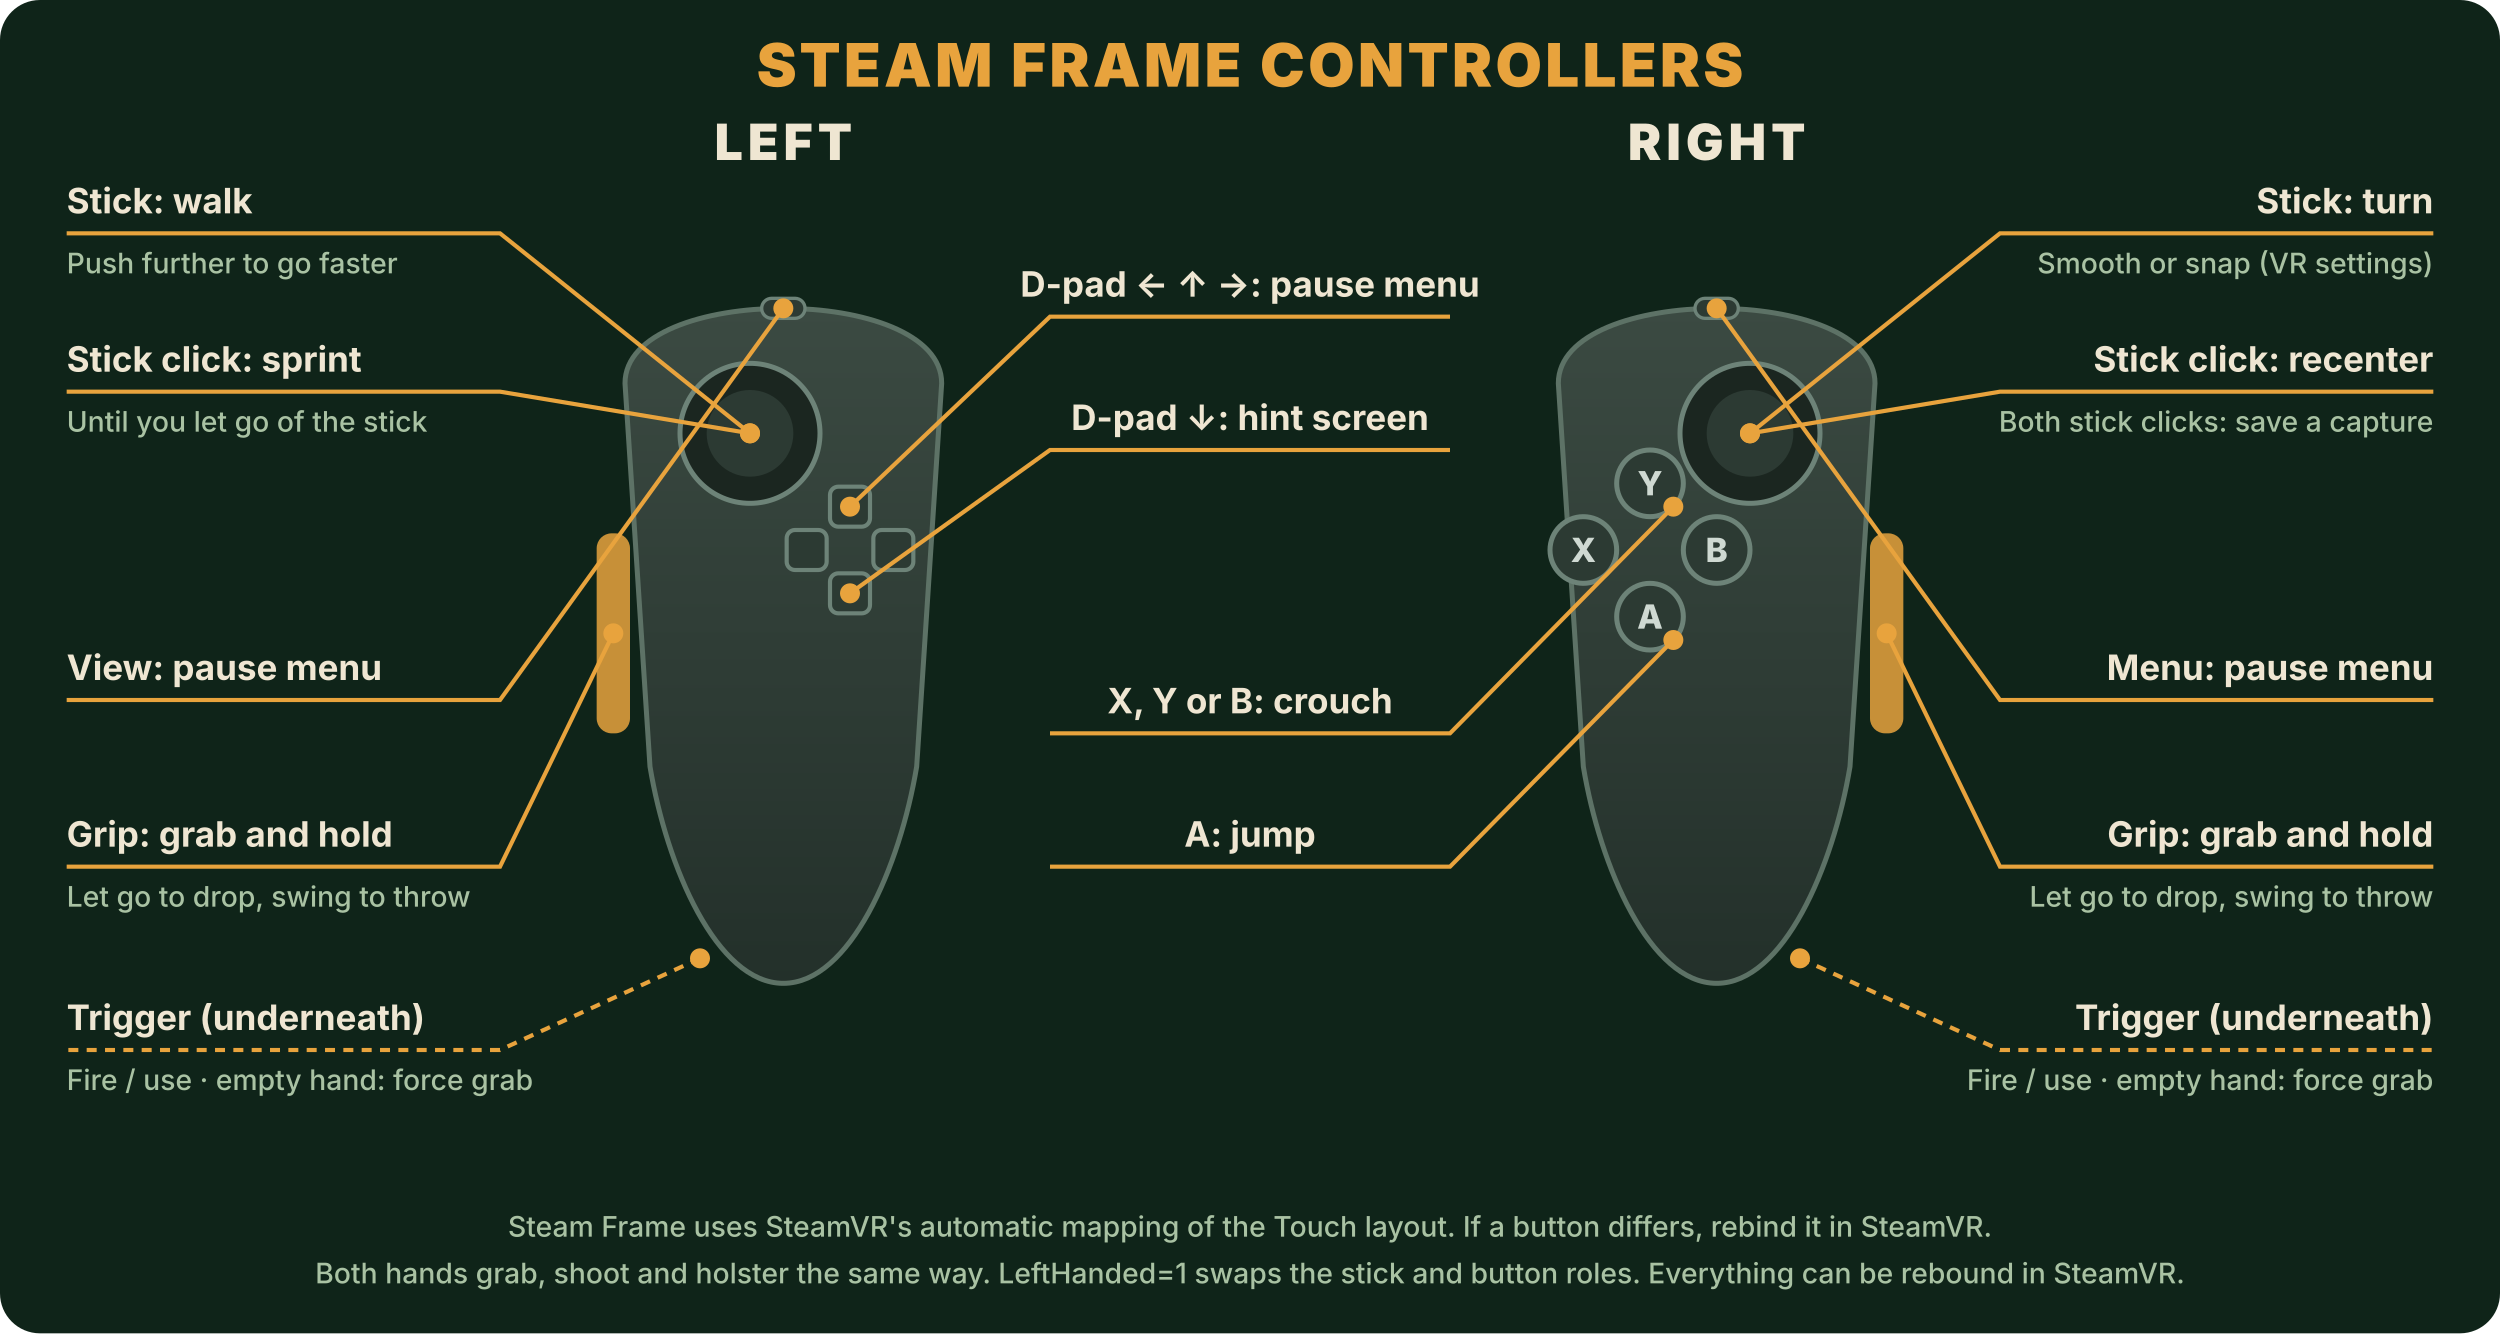
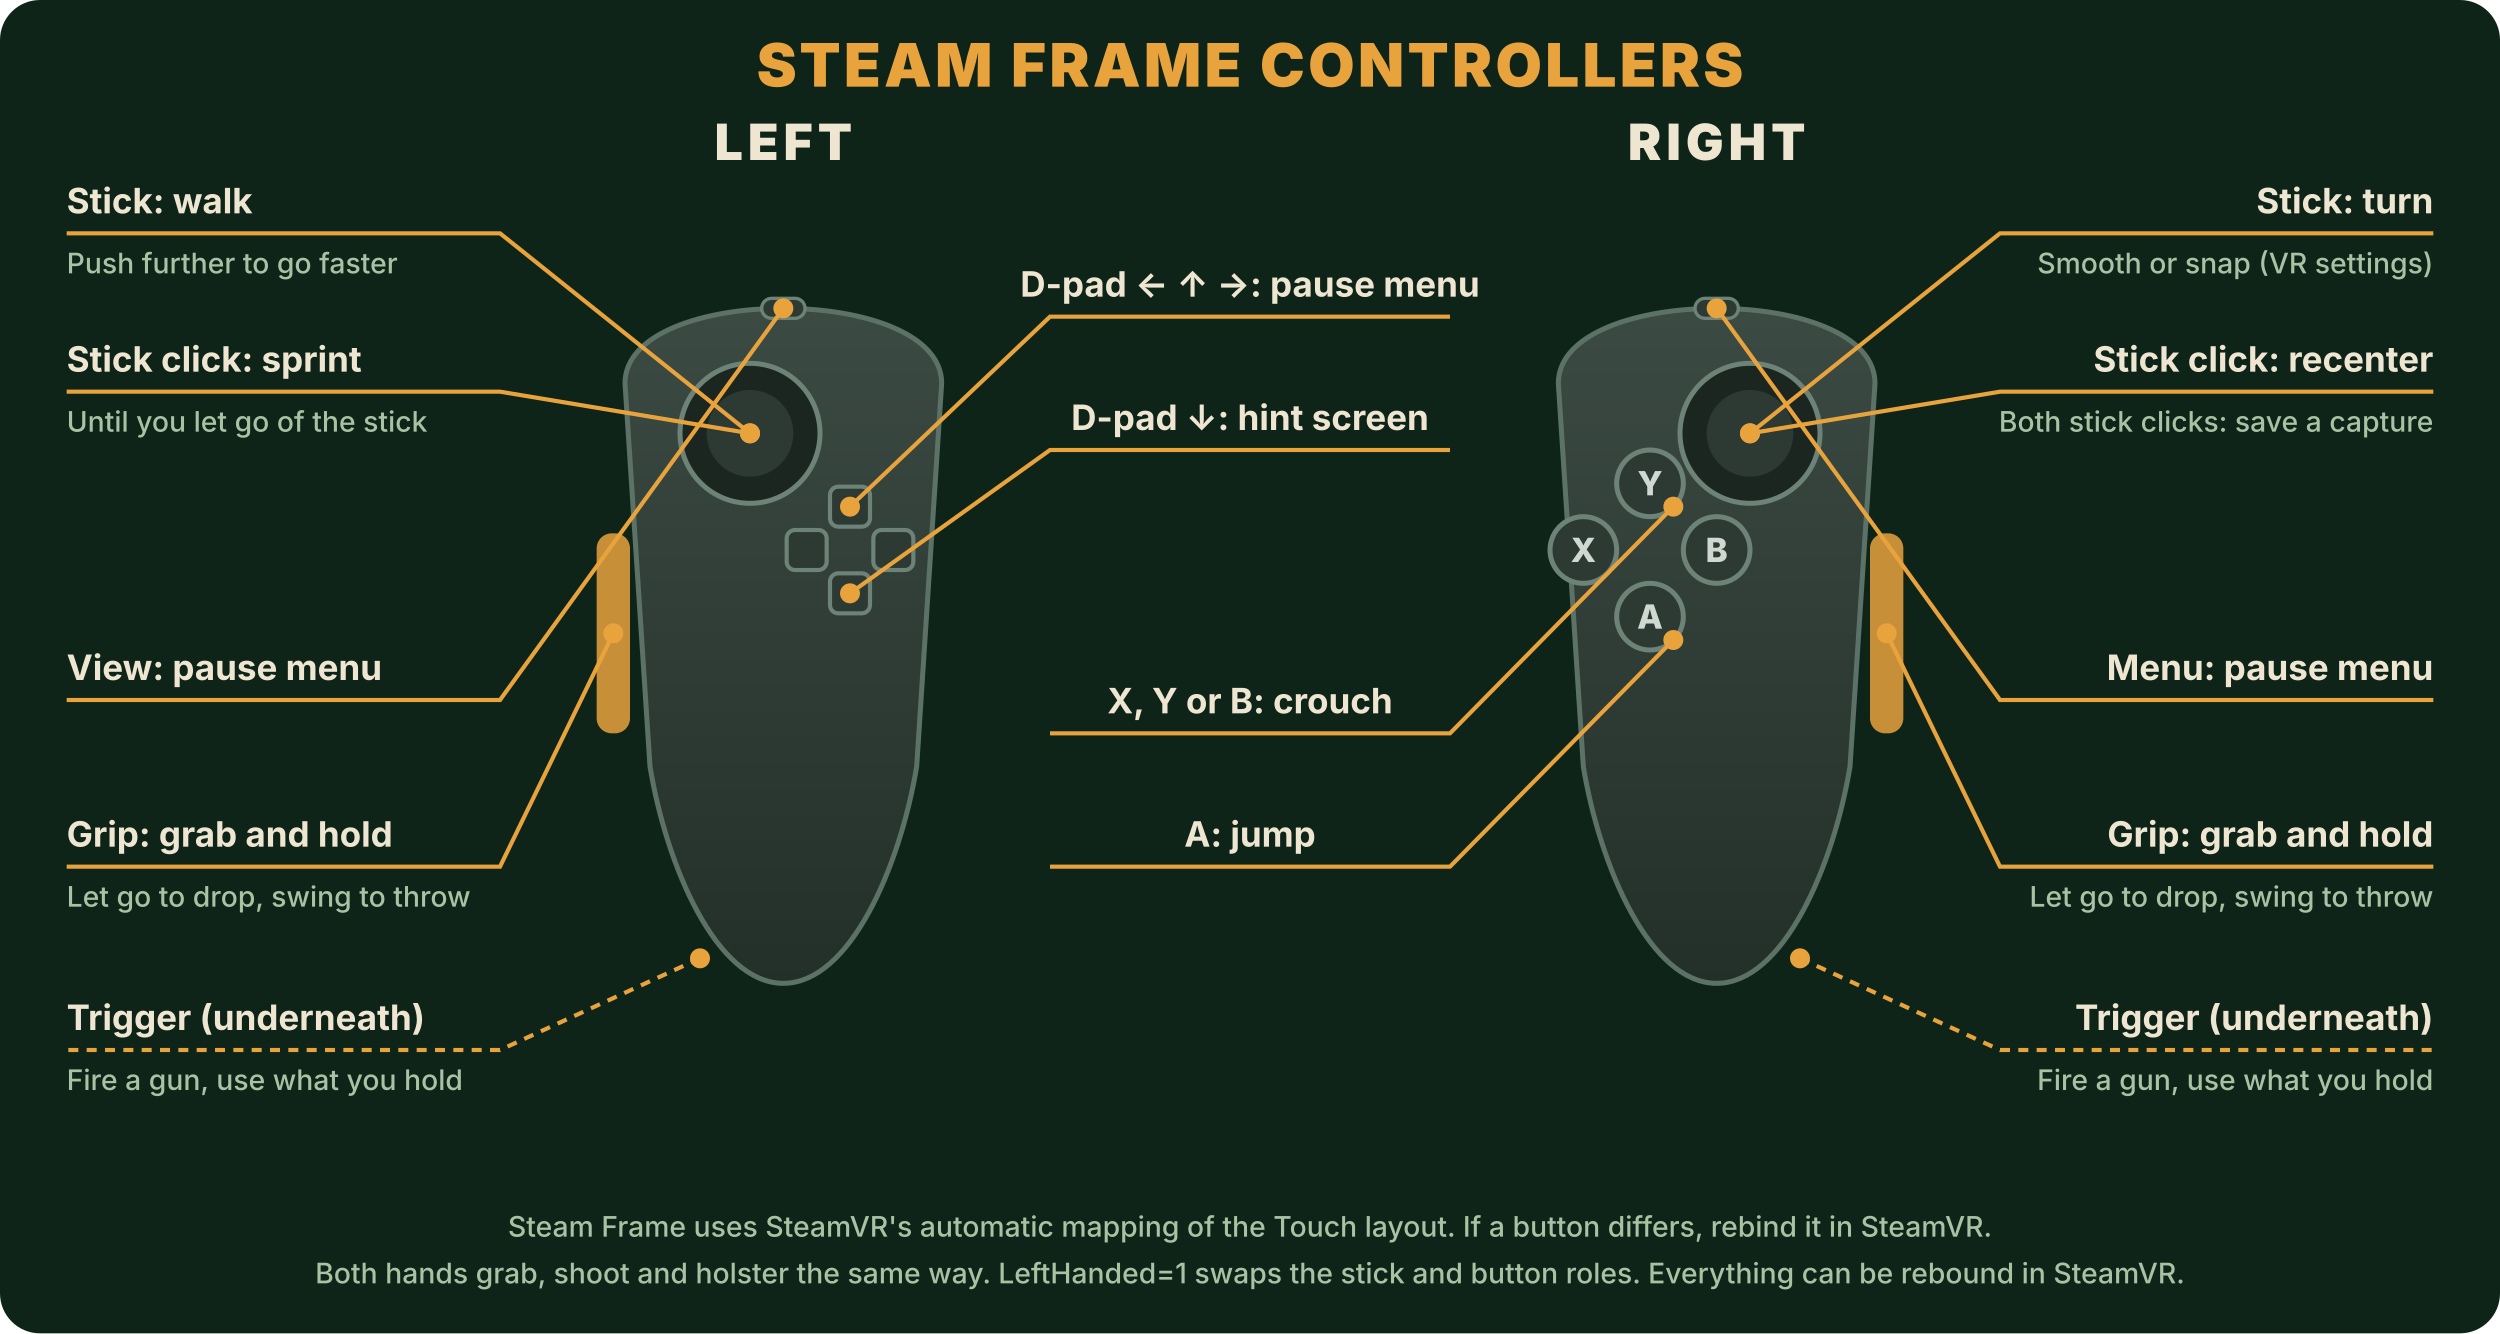
<svg xmlns="http://www.w3.org/2000/svg" width="1500" height="800" viewBox="0 0 1500 800" font-family="Inter, 'DejaVu Sans', sans-serif">
  <defs>
    <linearGradient id="body" x1="0" y1="0" x2="0" y2="1">
      <stop offset="0" stop-color="#3b4a42" />
      <stop offset="1" stop-color="#23302a" />
    </linearGradient>
    <style>.lbl{font-size:21px;font-weight:700;fill:#efe6d2}.sub{font-size:17px;font-weight:500;fill:#a9c2a3}.ln{stroke:#e8a33d;stroke-width:2.5;fill:none}.dot{fill:#e8a33d}.ttl{font-size:30px;font-weight:900;fill:#efe6d2;letter-spacing:3px}.hd{font-size:36px;font-weight:900;fill:#e8a33d;letter-spacing:2px}</style>
  </defs>
  <rect width="1500" height="800" rx="24" fill="#0f2419" />
  <text x="750" y="52" text-anchor="middle" class="hd">STEAM FRAME CONTROLLERS</text>
  <text x="470" y="96" text-anchor="middle" class="ttl">LEFT</text>
  <text x="1030" y="96" text-anchor="middle" class="ttl">RIGHT</text>
  <g transform="translate(470 400)">
    <path d="M-95 -170 C -95 -230 95 -230 95 -170 L 80 60 C 70 120 40 190 0 190 C -40 190 -70 120 -80 60 Z" fill="url(#body)" stroke="#5d7266" stroke-width="3" />
    <rect x="-112" y="-80" width="20" height="120" rx="9" fill="#e8a33d" opacity="0.85" />
    <circle cx="-20" cy="-140" r="42" fill="#1b2620" stroke="#6d8378" stroke-width="3" />
    <circle cx="-20" cy="-140" r="26" fill="#2c3a33" />
    <rect x="28" y="-108" width="24" height="24" rx="5" fill="#2c3a33" stroke="#6d8378" stroke-width="2.5" />
    <rect x="28" y="-56" width="24" height="24" rx="5" fill="#2c3a33" stroke="#6d8378" stroke-width="2.5" />
    <rect x="2" y="-82" width="24" height="24" rx="5" fill="#2c3a33" stroke="#6d8378" stroke-width="2.5" />
    <rect x="54" y="-82" width="24" height="24" rx="5" fill="#2c3a33" stroke="#6d8378" stroke-width="2.5" />
    <rect x="-13.0" y="-221.0" width="26" height="12" rx="6" fill="#2c3a33" stroke="#6d8378" stroke-width="2" />
  </g>
  <g transform="translate(1030 400)">
    <g transform="scale(-1 1)">
      <path d="M-95 -170 C -95 -230 95 -230 95 -170 L 80 60 C 70 120 40 190 0 190 C -40 190 -70 120 -80 60 Z" fill="url(#body)" stroke="#5d7266" stroke-width="3" />
      <rect x="-112" y="-80" width="20" height="120" rx="9" fill="#e8a33d" opacity="0.85" />
      <circle cx="-20" cy="-140" r="42" fill="#1b2620" stroke="#6d8378" stroke-width="3" />
      <circle cx="-20" cy="-140" r="26" fill="#2c3a33" />
    </g>
    <circle cx="-40" cy="-110" r="20" fill="#2c3a33" stroke="#6d8378" stroke-width="3" />
    <text x="-40" y="-102.8" text-anchor="middle" font-size="20" font-weight="800" fill="#cfd9d2" transform="scale(1 1)">Y</text>
    <circle cx="-40" cy="-30" r="20" fill="#2c3a33" stroke="#6d8378" stroke-width="3" />
    <text x="-40" y="-22.8" text-anchor="middle" font-size="20" font-weight="800" fill="#cfd9d2" transform="scale(1 1)">A</text>
    <circle cx="-80" cy="-70" r="20" fill="#2c3a33" stroke="#6d8378" stroke-width="3" />
    <text x="-80" y="-62.8" text-anchor="middle" font-size="20" font-weight="800" fill="#cfd9d2" transform="scale(1 1)">X</text>
    <circle cx="0" cy="-70" r="20" fill="#2c3a33" stroke="#6d8378" stroke-width="3" />
    <text x="0" y="-62.8" text-anchor="middle" font-size="20" font-weight="800" fill="#cfd9d2" transform="scale(1 1)">B</text>
    <rect x="-13.0" y="-221.0" width="26" height="12" rx="6" fill="#2c3a33" stroke="#6d8378" stroke-width="2" />
  </g>
  <circle class="dot" cx="450" cy="260" r="6" />
  <path class="ln" d="M450 260 L 300 140 L 40 140" />
  <text x="40" y="128" text-anchor="start" class="lbl">Stick: walk</text>
  <text x="40" y="164" text-anchor="start" class="sub">Push further to go faster</text>
  <circle class="dot" cx="450" cy="260" r="6" />
  <path class="ln" d="M450 260 L 300 235 L 40 235" />
  <text x="40" y="223" text-anchor="start" class="lbl">Stick click: sprint</text>
  <text x="40" y="259" text-anchor="start" class="sub">Until you let go of the stick</text>
  <circle class="dot" cx="510" cy="304" r="6" />
  <path class="ln" d="M510 304 L 630 190 L 870 190" />
  <text x="750" y="178" text-anchor="middle" class="lbl">D-pad ← ↑ →: pause menu</text>
  <circle class="dot" cx="510" cy="356" r="6" />
  <path class="ln" d="M510 356 L 630 270 L 870 270" />
  <text x="750" y="258" text-anchor="middle" class="lbl">D-pad ↓: hint screen</text>
  <circle class="dot" cx="470" cy="185" r="6" />
  <path class="ln" d="M470 185 L 300 420 L 40 420" />
  <text x="40" y="408" text-anchor="start" class="lbl">View: pause menu</text>
  <circle class="dot" cx="368" cy="380" r="6" />
  <path class="ln" d="M368 380 L 300 520 L 40 520" />
  <text x="40" y="508" text-anchor="start" class="lbl">Grip: grab and hold</text>
  <text x="40" y="544" text-anchor="start" class="sub">Let go to drop, swing to throw</text>
  <circle class="dot" cx="420" cy="575" r="6" />
  <path class="ln" stroke-dasharray="6 5" d="M420 575 L 300 630 L 40 630" />
  <text x="40" y="618" text-anchor="start" class="lbl">Trigger (underneath)</text>
-   <text x="40" y="654" text-anchor="start" class="sub">Fire / use · empty hand: force grab</text>
+   <text x="40" y="654" text-anchor="start" class="sub">Fire a gun, use what you hold</text>
  <circle class="dot" cx="1050" cy="260" r="6" />
  <path class="ln" d="M1050 260 L 1200 140 L 1460 140" />
  <text x="1460" y="128" text-anchor="end" class="lbl">Stick: turn</text>
  <text x="1460" y="164" text-anchor="end" class="sub">Smooth or snap (VR settings)</text>
  <circle class="dot" cx="1050" cy="260" r="6" />
  <path class="ln" d="M1050 260 L 1200 235 L 1460 235" />
  <text x="1460" y="223" text-anchor="end" class="lbl">Stick click: recenter</text>
  <text x="1460" y="259" text-anchor="end" class="sub">Both stick clicks: save a capture</text>
  <circle class="dot" cx="1004" cy="304" r="6" />
  <path class="ln" d="M1004 304 L 870 440 L 630 440" />
  <text x="750" y="428" text-anchor="middle" class="lbl">X, Y or B: crouch</text>
  <circle class="dot" cx="1004" cy="384" r="6" />
  <path class="ln" d="M1004 384 L 870 520 L 630 520" />
  <text x="750" y="508" text-anchor="middle" class="lbl">A: jump</text>
  <circle class="dot" cx="1030" cy="185" r="6" />
  <path class="ln" d="M1030 185 L 1200 420 L 1460 420" />
  <text x="1460" y="408" text-anchor="end" class="lbl">Menu: pause menu</text>
  <circle class="dot" cx="1132" cy="380" r="6" />
  <path class="ln" d="M1132 380 L 1200 520 L 1460 520" />
  <text x="1460" y="508" text-anchor="end" class="lbl">Grip: grab and hold</text>
  <text x="1460" y="544" text-anchor="end" class="sub">Let go to drop, swing to throw</text>
  <circle class="dot" cx="1080" cy="575" r="6" />
  <path class="ln" stroke-dasharray="6 5" d="M1080 575 L 1200 630 L 1460 630" />
  <text x="1460" y="618" text-anchor="end" class="lbl">Trigger (underneath)</text>
-   <text x="1460" y="654" text-anchor="end" class="sub">Fire / use · empty hand: force grab</text>
+   <text x="1460" y="654" text-anchor="end" class="sub">Fire a gun, use what you hold</text>
  <text x="750" y="742" text-anchor="middle" class="sub">Steam Frame uses SteamVR's automatic mapping of the Touch layout.  If a button differs, rebind it in SteamVR.</text>
  <text x="750" y="770" text-anchor="middle" class="sub">Both hands grab, shoot and holster the same way.  LeftHanded=1 swaps the stick and button roles.  Everything can be rebound in SteamVR.</text>
</svg>
